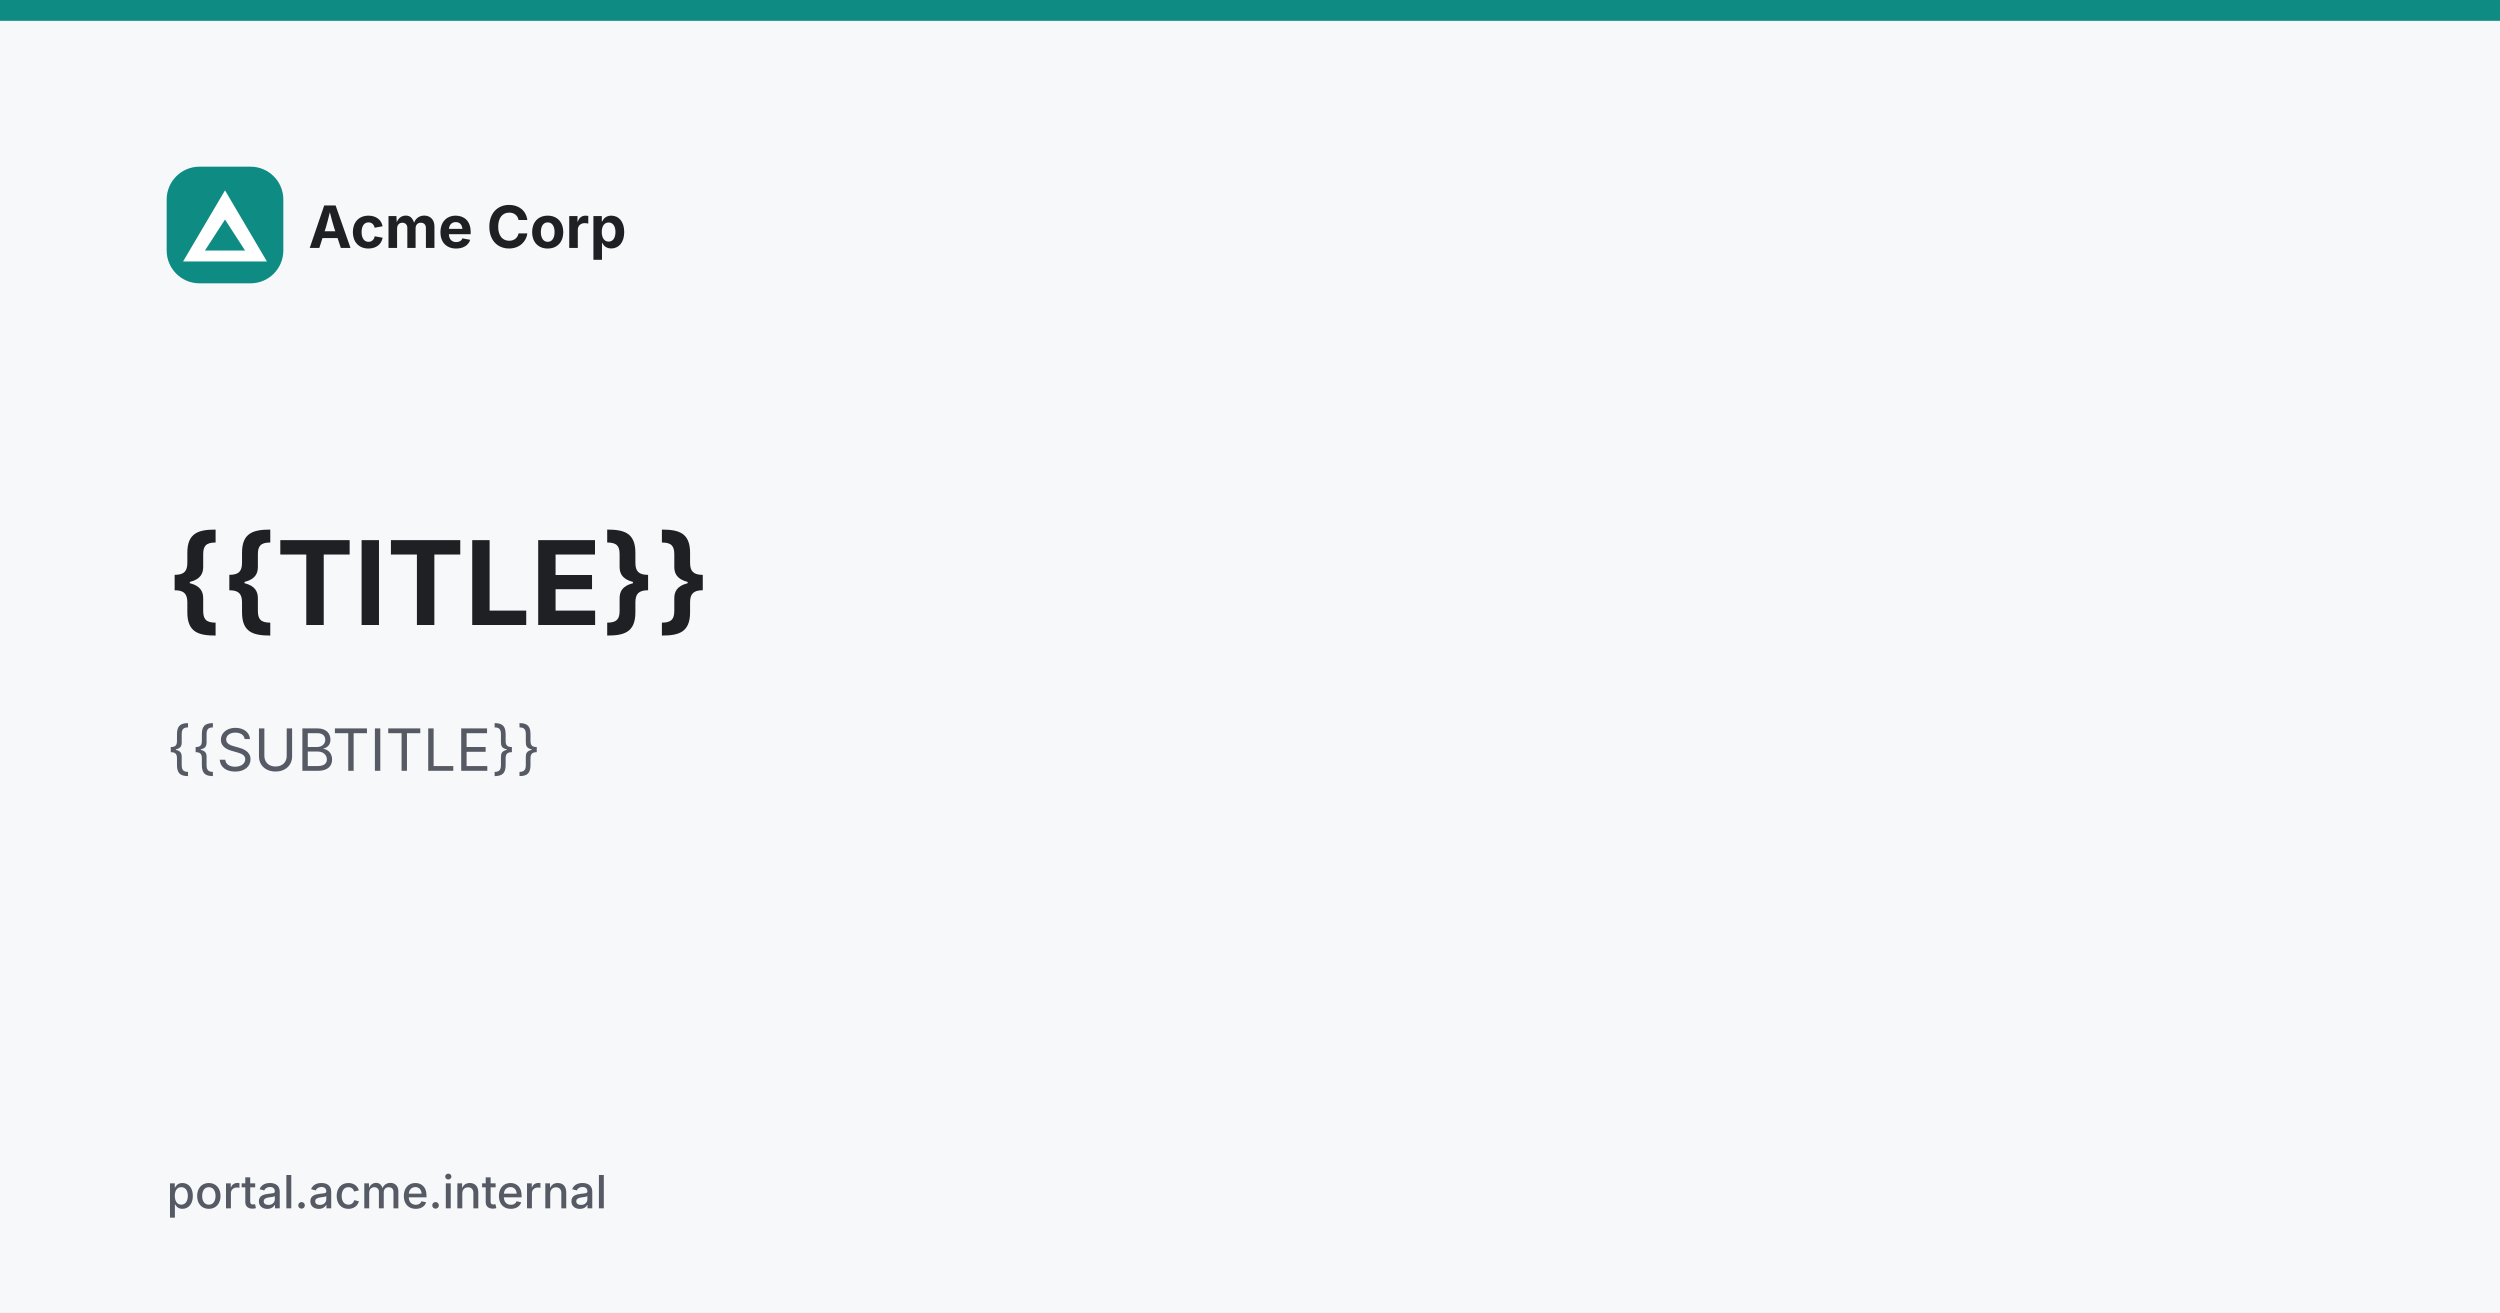
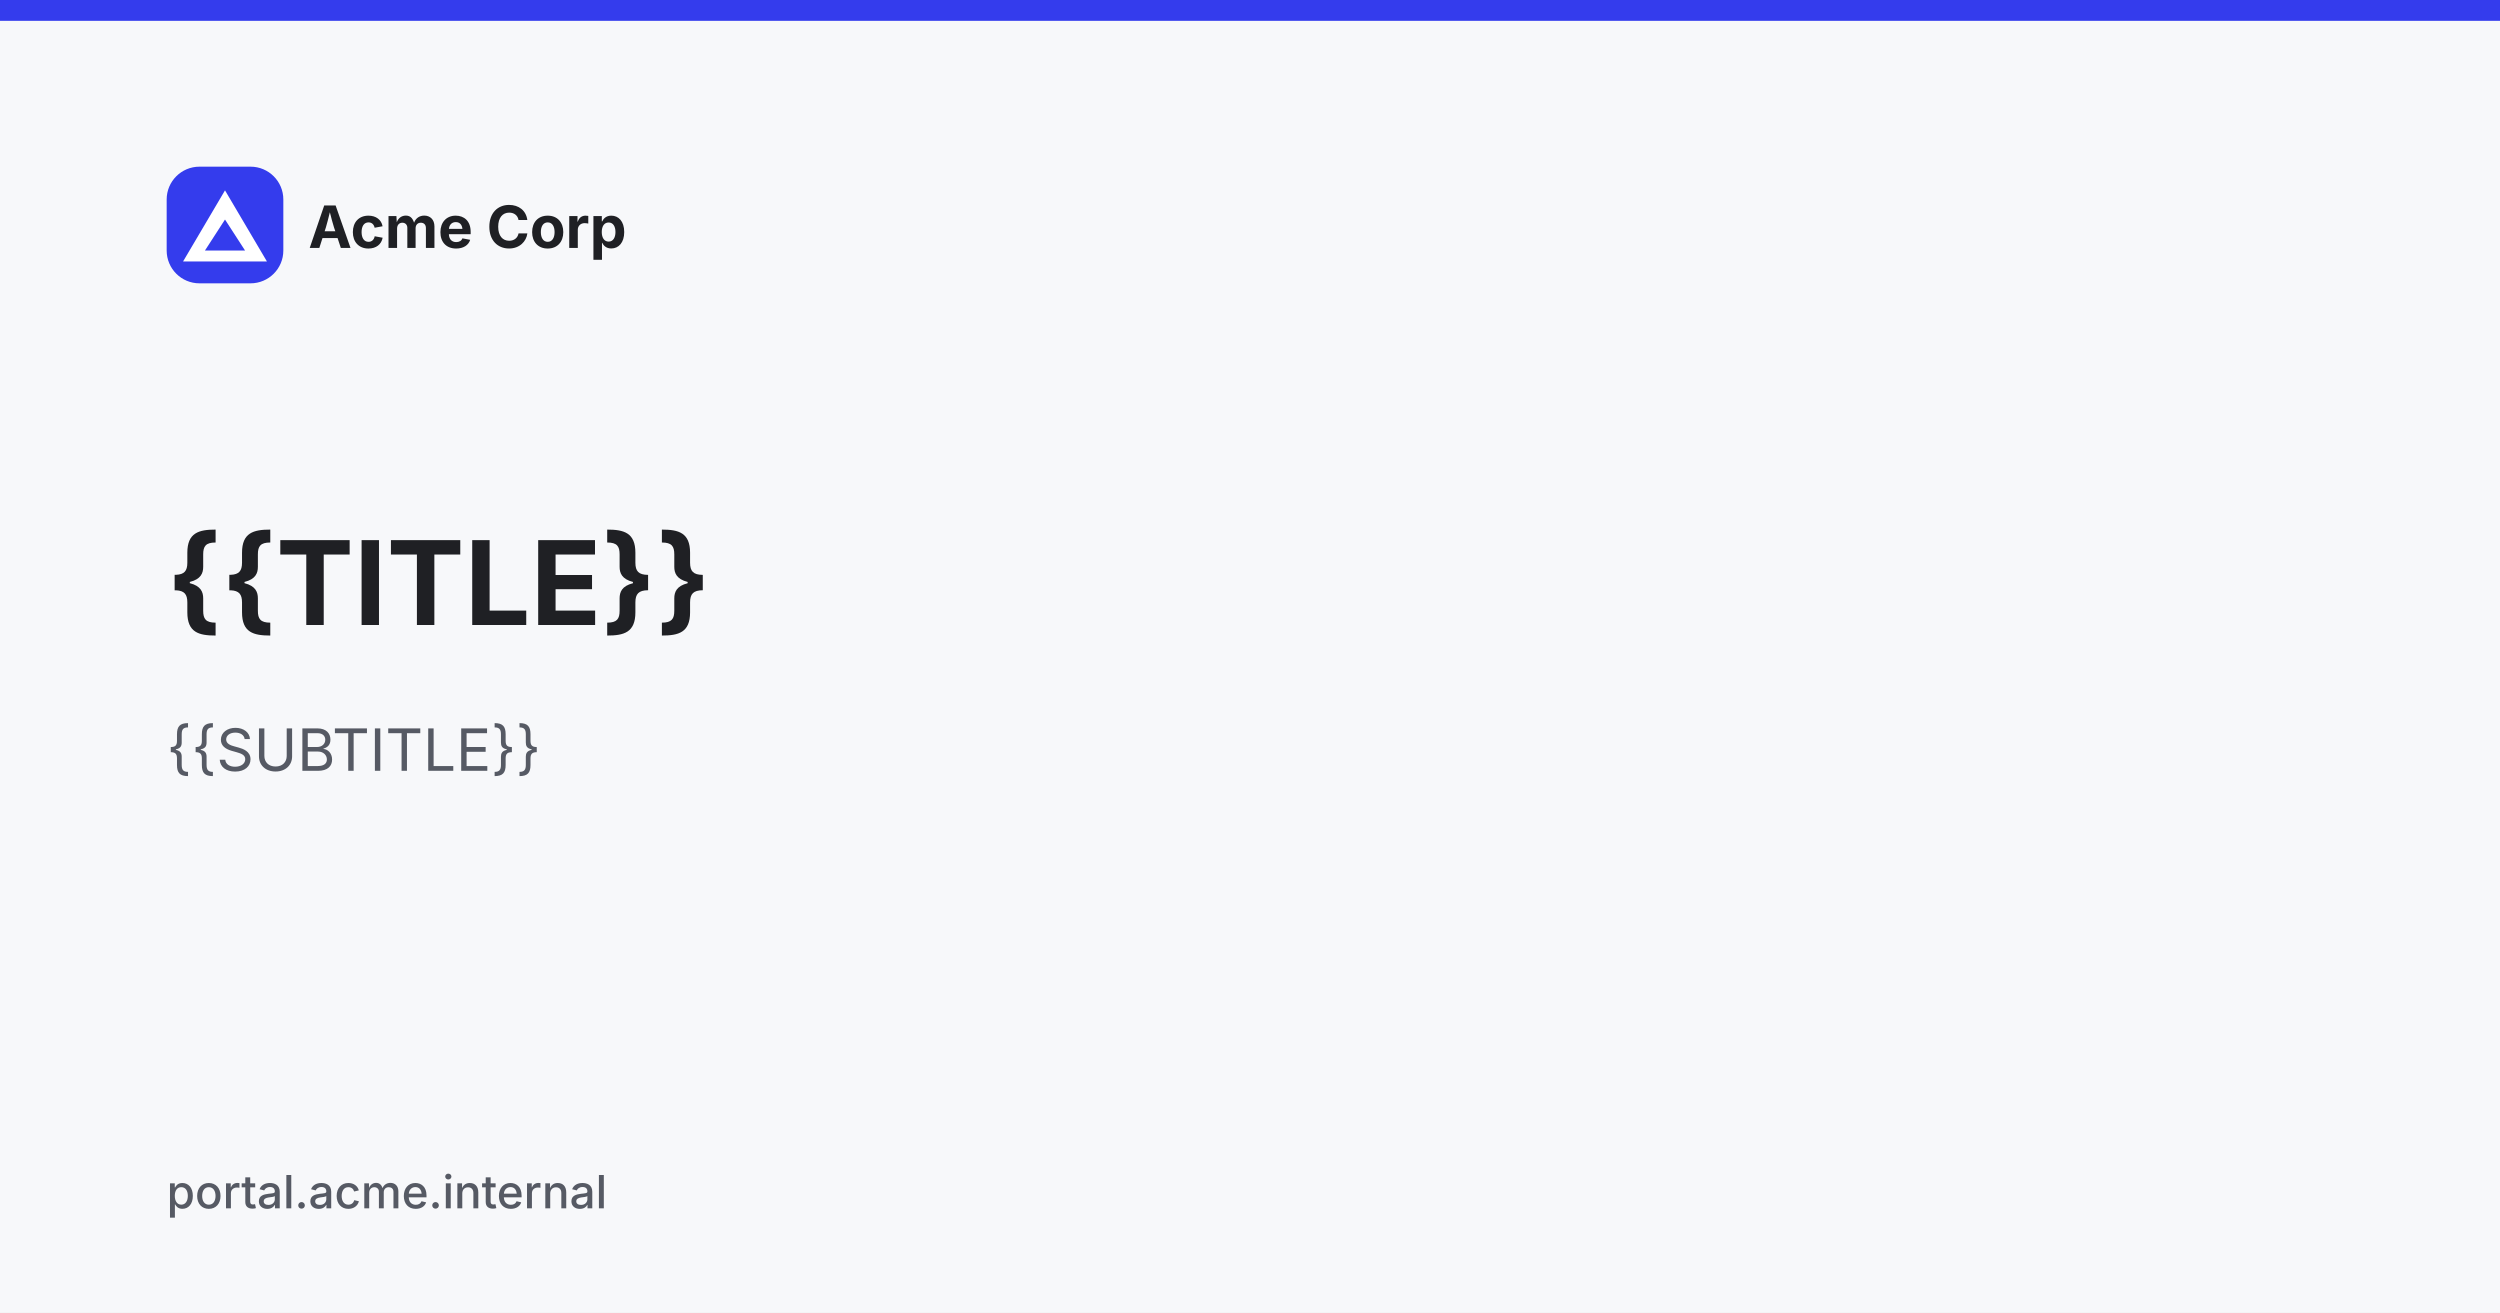
<svg xmlns="http://www.w3.org/2000/svg" viewBox="0 0 1200 630" width="1200" height="630" role="img" aria-labelledby="og-title og-subtitle">
  <rect x="0" y="0" width="1200" height="630" fill="#f7f8fa" />
-   <rect x="0" y="0" width="1200" height="10" fill="#0E8C84" />
+   <rect x="0" y="0" width="1200" height="10" fill="#343ced" />
  <g transform="translate(80, 80) scale(0.875)">
-     <rect x="0" y="0" width="64" height="64" rx="18" fill="#0E8C84" />
+     <rect x="0" y="0" width="64" height="64" rx="18" fill="#343ced" />
    <path fill-rule="evenodd" fill="#ffffff" d="M32 13 L55 52 L9 52 Z M32 29 L43 46 L21 46 Z" />
  </g>
  <text x="148" y="119" font-family="'Inter', -apple-system, BlinkMacSystemFont, 'Segoe UI', 'DM Sans', system-ui, sans-serif" font-size="28" font-weight="650" fill="#1f2024">Acme Corp</text>
  <g transform="translate(80, 300)">
    <text x="0" y="0" font-family="'Inter', -apple-system, BlinkMacSystemFont, 'Segoe UI', 'DM Sans', system-ui, sans-serif" font-size="56" font-weight="700" fill="#1f2024">{{TITLE}}</text>
    <text x="0" y="70" font-family="'Inter', -apple-system, BlinkMacSystemFont, 'Segoe UI', 'DM Sans', system-ui, sans-serif" font-size="28" font-weight="400" fill="#565a64">{{SUBTITLE}}</text>
  </g>
  <text x="80" y="580" font-family="'Inter', -apple-system, BlinkMacSystemFont, 'Segoe UI', 'DM Sans', system-ui, sans-serif" font-size="22" font-weight="500" fill="#565a64">portal.acme.internal</text>
</svg>
